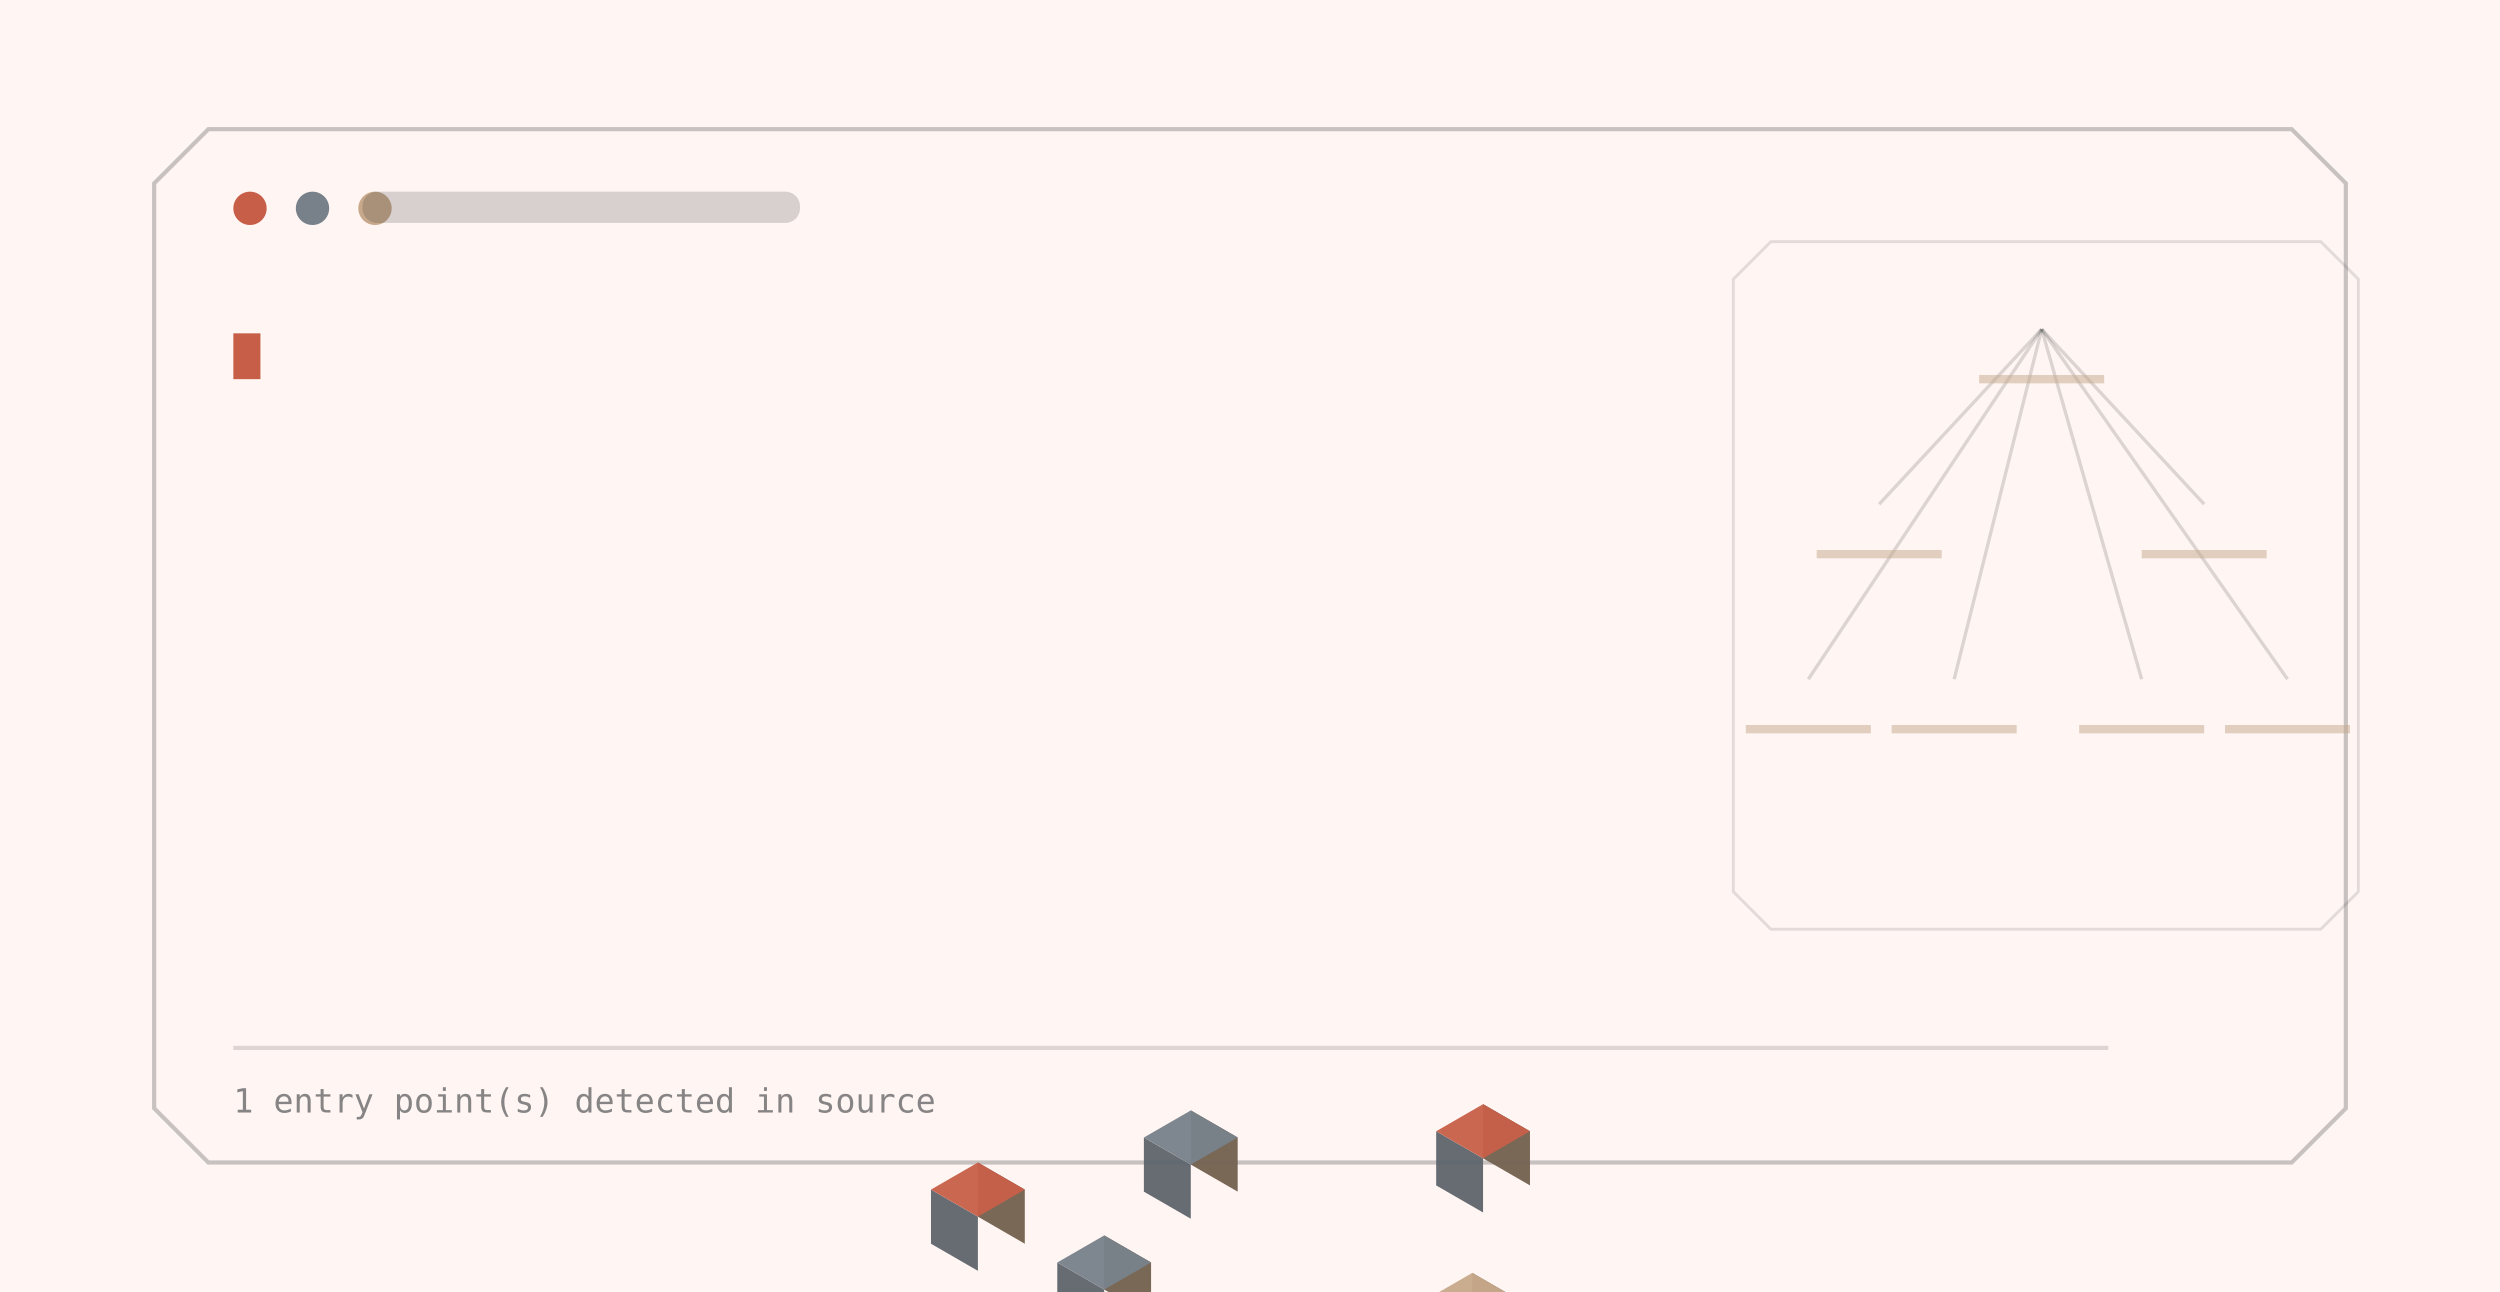
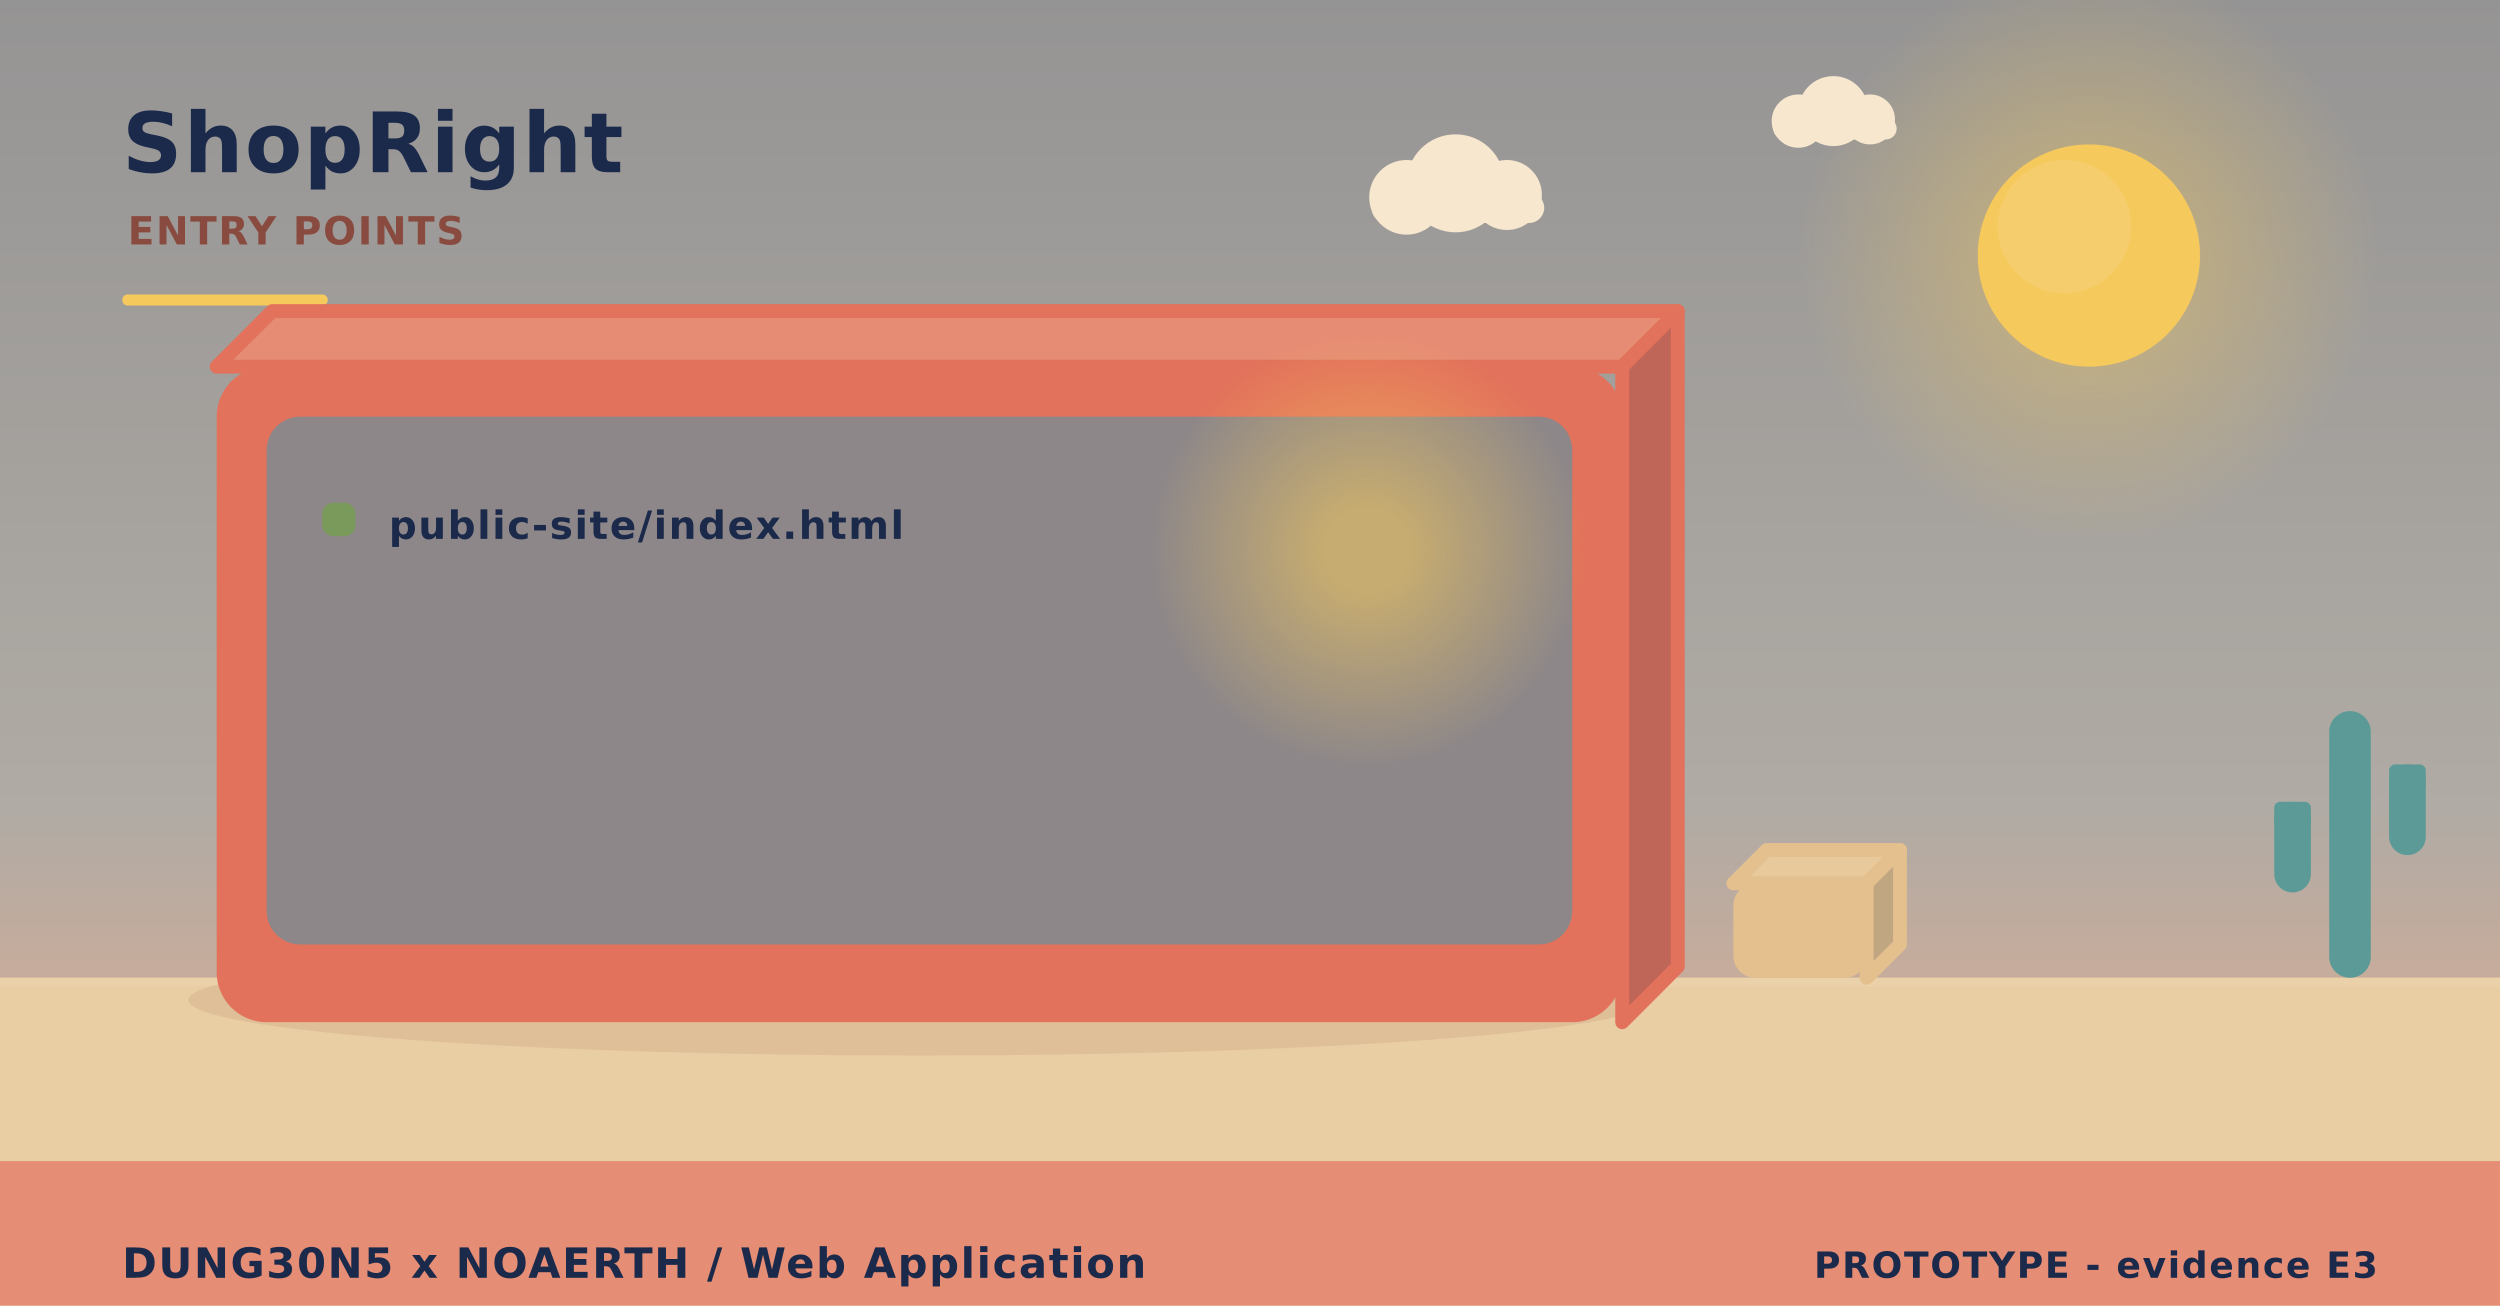
- <svg xmlns="http://www.w3.org/2000/svg" viewBox="0 0 1200 620" width="1200" height="620" role="img" aria-label="ShopRight command surface">
-   <rect width="1200" height="620" fill="#fff5f2" />
-   <defs>
-     <linearGradient id="gt" x1="0" y1="0" x2="1" y2="1">
-       <stop offset="0%" stop-color="#c75f48" />
-       <stop offset="100%" stop-color="#78818a" />
-     </linearGradient>
-   </defs>
-   <path d="M100.00,62.00 H1100.00 L1126.00,88.00 V532.00 L1100.00,558.00 H100.00 L74.00,532.00 V88.00 Z" fill="none" stroke="rgba(37,40,46,0.300)" stroke-width="2.00" opacity="0.85" />
-   <circle cx="120.00" cy="100.00" r="8.00" fill="#c75f48" opacity="1.00" />
-   <circle cx="150.00" cy="100.00" r="8.00" fill="#78818a" opacity="1.00" />
-   <circle cx="180.00" cy="100.00" r="8.00" fill="#c7a88a" opacity="1.00" />
-   <rect x="174.00" y="92.00" width="210.00" height="15.00" rx="7.00" fill="rgba(37,40,46,0.180)" opacity="1.00" />
-   <text x="112" y="148" font-family="ui-monospace,SFMono-Regular,Menlo,monospace" font-size="21" fill="rgba(37,40,46,0.800)" opacity="0">public-site/index.html<animate attributeName="opacity" values="0;1;1;0" dur="1.5s" begin="0.0s" repeatCount="indefinite" />
-   </text>
-   <rect x="112" y="160" width="13" height="22" fill="#c75f48">
-     <animate attributeName="opacity" values="1;0;1" dur="1.05s" begin="0s" repeatCount="indefinite" />
-   </rect>
-   <path d="M850.00,116.00 H1114.00 L1132.00,134.00 V428.00 L1114.00,446.00 H850.00 L832.00,428.00 V134.00 Z" fill="none" stroke="rgba(37,40,46,0.180)" stroke-width="1.40" opacity="0.70" />
-   <line x1="980.00" y1="158.00" x2="902.00" y2="242.00" stroke="rgba(37,40,46,0.300)" stroke-width="1.60" opacity="0.55" />
-   <line x1="980.00" y1="158.00" x2="1058.00" y2="242.00" stroke="rgba(37,40,46,0.300)" stroke-width="1.60" opacity="0.55" />
-   <line x1="980.00" y1="158.00" x2="868.00" y2="326.00" stroke="rgba(37,40,46,0.300)" stroke-width="1.60" opacity="0.55" />
-   <line x1="980.00" y1="158.00" x2="938.00" y2="326.00" stroke="rgba(37,40,46,0.300)" stroke-width="1.60" opacity="0.55" />
-   <line x1="980.00" y1="158.00" x2="1028.00" y2="326.00" stroke="rgba(37,40,46,0.300)" stroke-width="1.60" opacity="0.55" />
-   <line x1="980.00" y1="158.00" x2="1098.00" y2="326.00" stroke="rgba(37,40,46,0.300)" stroke-width="1.60" opacity="0.55" />
-   <polygon points="711.87,556.00 734.39,569.00 734.39,543.00 711.87,530.00" fill="#736150" opacity="0.95" />
-   <polygon points="689.36,569.00 711.87,582.00 711.87,556.00 689.36,543.00" fill="#5e656c" opacity="0.95" />
-   <polygon points="711.87,530.00 734.39,543.00 711.87,556.00 689.36,543.00" fill="#c75f48" opacity="0.95" />
+ <svg xmlns="http://www.w3.org/2000/svg" width="900" height="470" viewBox="0 0 900 470" role="img" aria-label="ShopRight - how it is operated">
+   <linearGradient id="skyt" x1="0" y1="0" x2="0" y2="1">
+     <stop offset="0" stop-color="#959494" />
+     <stop offset="0.62" stop-color="#b0aba4" />
+     <stop offset="1" stop-color="#f3ad8a" />
+   </linearGradient>
+   <rect width="900" height="470" fill="url(#skyt)" />
+   <radialGradient id="sunt">
+     <stop offset="0.35" stop-color="#f5c95c" stop-opacity="0.34" />
+     <stop offset="1" stop-color="#f5c95c" stop-opacity="0" />
+   </radialGradient>
+   <circle cx="752" cy="92" r="104" fill="url(#sunt)" />
+   <circle cx="752" cy="92" r="40" fill="#f5c95c" />
+   <circle cx="743.2" cy="81.6" r="24" fill="#f5d27e" opacity="0.5" />
  <g>
-     <rect x="950.00" y="180.00" width="60.00" height="4.00" rx="0.00" fill="rgba(199,168,138,0.500)" opacity="1.00" />
-     <animate attributeName="opacity" values="0.25;1.0;0.25" dur="8.2s" begin="0.0s" repeatCount="indefinite" />
+     <circle cx="524" cy="66" r="17.64" fill="#f6e7ce" />
+     <circle cx="506.36" cy="71.04" r="13.44" fill="#f6e7ce" />
+     <circle cx="542.48" cy="70.2" r="12.6" fill="#f6e7ce" />
+     <rect x="493.76" y="69.36" width="62.16" height="10.92" rx="5.46" fill="#f6e7ce" />
+     <animateTransform attributeName="transform" type="translate" values="0 0;24 0;0 0" dur="36s" begin="0s" repeatCount="indefinite" />
  </g>
-   <polygon points="571.58,559.00 594.09,572.00 594.09,546.00 571.58,533.00" fill="#736150" opacity="0.95" />
-   <polygon points="549.06,572.00 571.58,585.00 571.58,559.00 549.06,546.00" fill="#5e656c" opacity="0.95" />
-   <polygon points="571.58,533.00 594.09,546.00 571.58,559.00 549.06,546.00" fill="#78818a" opacity="0.95" />
  <g>
-     <rect x="872.00" y="264.00" width="60.00" height="4.00" rx="0.00" fill="rgba(199,168,138,0.500)" opacity="1.00" />
-     <animate attributeName="opacity" values="0.25;1.0;0.25" dur="8.2s" begin="0.4s" repeatCount="indefinite" />
+     <circle cx="660" cy="40" r="12.6" fill="#f6e7ce" />
+     <circle cx="647.4" cy="43.6" r="9.6" fill="#f6e7ce" />
+     <circle cx="673.2" cy="43" r="9" fill="#f6e7ce" />
+     <rect x="638.4" y="42.4" width="44.4" height="7.8" rx="3.9" fill="#f6e7ce" />
+     <animateTransform attributeName="transform" type="translate" values="0 0;-18 0;0 0" dur="46s" begin="3s" repeatCount="indefinite" />
  </g>
-   <polygon points="706.68,637.00 729.19,650.00 729.19,624.00 706.68,611.00" fill="#736150" opacity="0.95" />
-   <polygon points="684.16,650.00 706.68,663.00 706.68,637.00 684.16,624.00" fill="#5e656c" opacity="0.95" />
-   <polygon points="706.68,611.00 729.19,624.00 706.68,637.00 684.16,624.00" fill="#c7a88a" opacity="0.95" />
+   <rect x="0" y="352" width="900" height="118" fill="#e9cda3" />
+   <rect x="0" y="352" width="900" height="3" fill="#ebd1a9" />
+   <text x="44" y="62" font-family="Verdana,DejaVu Sans,sans-serif" font-size="30" font-weight="700" letter-spacing="0.6" fill="#1b2a4a" text-anchor="start">ShopRight</text>
+   <text x="46" y="88" font-family="Verdana,DejaVu Sans,sans-serif" font-size="14" font-weight="700" letter-spacing="0.6" fill="#894b3f" text-anchor="start">ENTRY POINTS</text>
+   <rect x="44" y="106" width="74" height="4" rx="2" fill="#f5c95c" />
+   <ellipse cx="331" cy="360" rx="263.2" ry="20" fill="rgba(138,90,68,0.11)" />
+   <path d="M78,132 L584,132 L604,112 L98,112 Z" fill="#e68c74" stroke="#e2725b" stroke-width="5" stroke-linejoin="round" />
+   <path d="M584,132 L604,112 L604,348 L584,368 Z" fill="#c06658" stroke="#e2725b" stroke-width="5" stroke-linejoin="round" />
+   <rect x="78" y="132" width="506" height="236" rx="18" fill="#e2725b" />
+   <rect x="96" y="150" width="470" height="190" rx="12" fill="#88888c" opacity="0.94" />
+   <radialGradient id="lamp17506">
+     <stop offset="0.2" stop-color="#f5c95c" stop-opacity="0.55" />
+     <stop offset="1" stop-color="#f5c95c" stop-opacity="0" />
+   </radialGradient>
+   <circle cx="492" cy="198" r="78" fill="url(#lamp17506)" />
+   <rect x="116" y="181" width="12" height="12" rx="4" fill="#7a9a5c" />
  <g>
-     <rect x="1028.00" y="264.00" width="60.00" height="4.00" rx="0.00" fill="rgba(199,168,138,0.500)" opacity="1.00" />
-     <animate attributeName="opacity" values="0.25;1.0;0.25" dur="8.2s" begin="0.8s" repeatCount="indefinite" />
+     <text x="140" y="194" font-family="Verdana,DejaVu Sans,sans-serif" font-size="14" font-weight="700" letter-spacing="0.6" fill="#1b2a4a" text-anchor="start">public-site/index.html</text>
+     <animateTransform attributeName="transform" type="translate" values="0 10;0 0" dur="0.7s" begin="0.4s" fill="freeze" />
  </g>
-   <polygon points="469.39,584.00 491.90,597.00 491.90,571.00 469.39,558.00" fill="#736150" opacity="0.95" />
-   <polygon points="446.87,597.00 469.39,610.00 469.39,584.00 446.87,571.00" fill="#5e656c" opacity="0.95" />
-   <polygon points="469.39,558.00 491.90,571.00 469.39,584.00 446.87,571.00" fill="#c75f48" opacity="0.95" />
-   <g>
-     <rect x="838.00" y="348.00" width="60.00" height="4.00" rx="0.00" fill="rgba(199,168,138,0.500)" opacity="1.00" />
-     <animate attributeName="opacity" values="0.25;1.0;0.25" dur="8.2s" begin="1.2s" repeatCount="indefinite" />
-   </g>
-   <polygon points="530.01,619.00 552.52,632.00 552.52,606.00 530.01,593.00" fill="#736150" opacity="0.95" />
-   <polygon points="507.49,632.00 530.01,645.00 530.01,619.00 507.49,606.00" fill="#5e656c" opacity="0.95" />
-   <polygon points="530.01,593.00 552.52,606.00 530.01,619.00 507.49,606.00" fill="#78818a" opacity="0.95" />
-   <g>
-     <rect x="908.00" y="348.00" width="60.00" height="4.00" rx="0.00" fill="rgba(199,168,138,0.500)" opacity="1.00" />
-     <animate attributeName="opacity" values="0.25;1.0;0.25" dur="8.2s" begin="1.6s" repeatCount="indefinite" />
-   </g>
-   <polygon points="607.95,664.00 630.47,677.00 630.47,651.00 607.95,638.00" fill="#736150" opacity="0.95" />
-   <polygon points="585.43,677.00 607.95,690.00 607.95,664.00 585.43,651.00" fill="#5e656c" opacity="0.95" />
-   <polygon points="607.95,638.00 630.47,651.00 607.95,664.00 585.43,651.00" fill="#c7a88a" opacity="0.95" />
-   <g>
-     <rect x="998.00" y="348.00" width="60.00" height="4.00" rx="0.00" fill="rgba(199,168,138,0.500)" opacity="1.00" />
-     <animate attributeName="opacity" values="0.25;1.0;0.25" dur="8.2s" begin="2.0s" repeatCount="indefinite" />
-   </g>
-   <polygon points="668.57,699.00 691.09,712.00 691.09,686.00 668.57,673.00" fill="#736150" opacity="0.95" />
-   <polygon points="646.05,712.00 668.57,725.00 668.57,699.00 646.05,686.00" fill="#5e656c" opacity="0.95" />
-   <polygon points="668.57,673.00 691.09,686.00 668.57,699.00 646.05,686.00" fill="#c75f48" opacity="0.95" />
-   <g>
-     <rect x="1068.00" y="348.00" width="60.00" height="4.00" rx="0.00" fill="rgba(199,168,138,0.500)" opacity="1.00" />
-     <animate attributeName="opacity" values="0.25;1.0;0.25" dur="8.2s" begin="2.4s" repeatCount="indefinite" />
-   </g>
-   <rect x="112.00" y="502.00" width="900.00" height="2.00" rx="0.00" fill="rgba(37,40,46,0.160)" opacity="1.00" />
-   <text x="112" y="534" font-family="ui-monospace,Menlo,monospace" font-size="16" fill="rgba(37,40,46,0.550)">1 entry point(s) detected in source</text>
+   <path d="M624,318 L672,318 L684,306 L636,306 Z" fill="#e7c99b" stroke="#e3c08d" stroke-width="5" stroke-linejoin="round" />
+   <path d="M672,318 L684,306 L684,340 L672,352 Z" fill="#c1a682" stroke="#e3c08d" stroke-width="5" stroke-linejoin="round" />
+   <rect x="624" y="318" width="48" height="34" rx="8" fill="#e3c08d" />
+   <rect x="838.52" y="256" width="14.96" height="96" rx="7.48" fill="#5b9a97" />
+   <rect x="818.72" y="288.64" width="13.2" height="32.64" rx="6.6" fill="#5b9a97" />
+   <rect x="818.72" y="288.64" width="13.2" height="9.6" rx="2.2" fill="#5b9a97" />
+   <rect x="860.08" y="275.2" width="13.2" height="32.64" rx="6.6" fill="#5b9a97" />
+   <rect x="860.08" y="275.2" width="13.2" height="9.6" rx="2.2" fill="#5b9a97" />
+   <rect x="0" y="418" width="900" height="52" rx="0" fill="#e68972" opacity="0.94" />
+   <text x="44" y="460" font-family="Verdana,DejaVu Sans,sans-serif" font-size="15" font-weight="700" letter-spacing="0.6" fill="#1b2a4a" text-anchor="start">DUNG30N5 x NOAERTH  /  Web Application</text>
+   <text x="856" y="460" font-family="Verdana,DejaVu Sans,sans-serif" font-size="13" font-weight="700" letter-spacing="0.6" fill="#1b2a4a" text-anchor="end">PROTOTYPE  -  evidence E3</text>
</svg>
